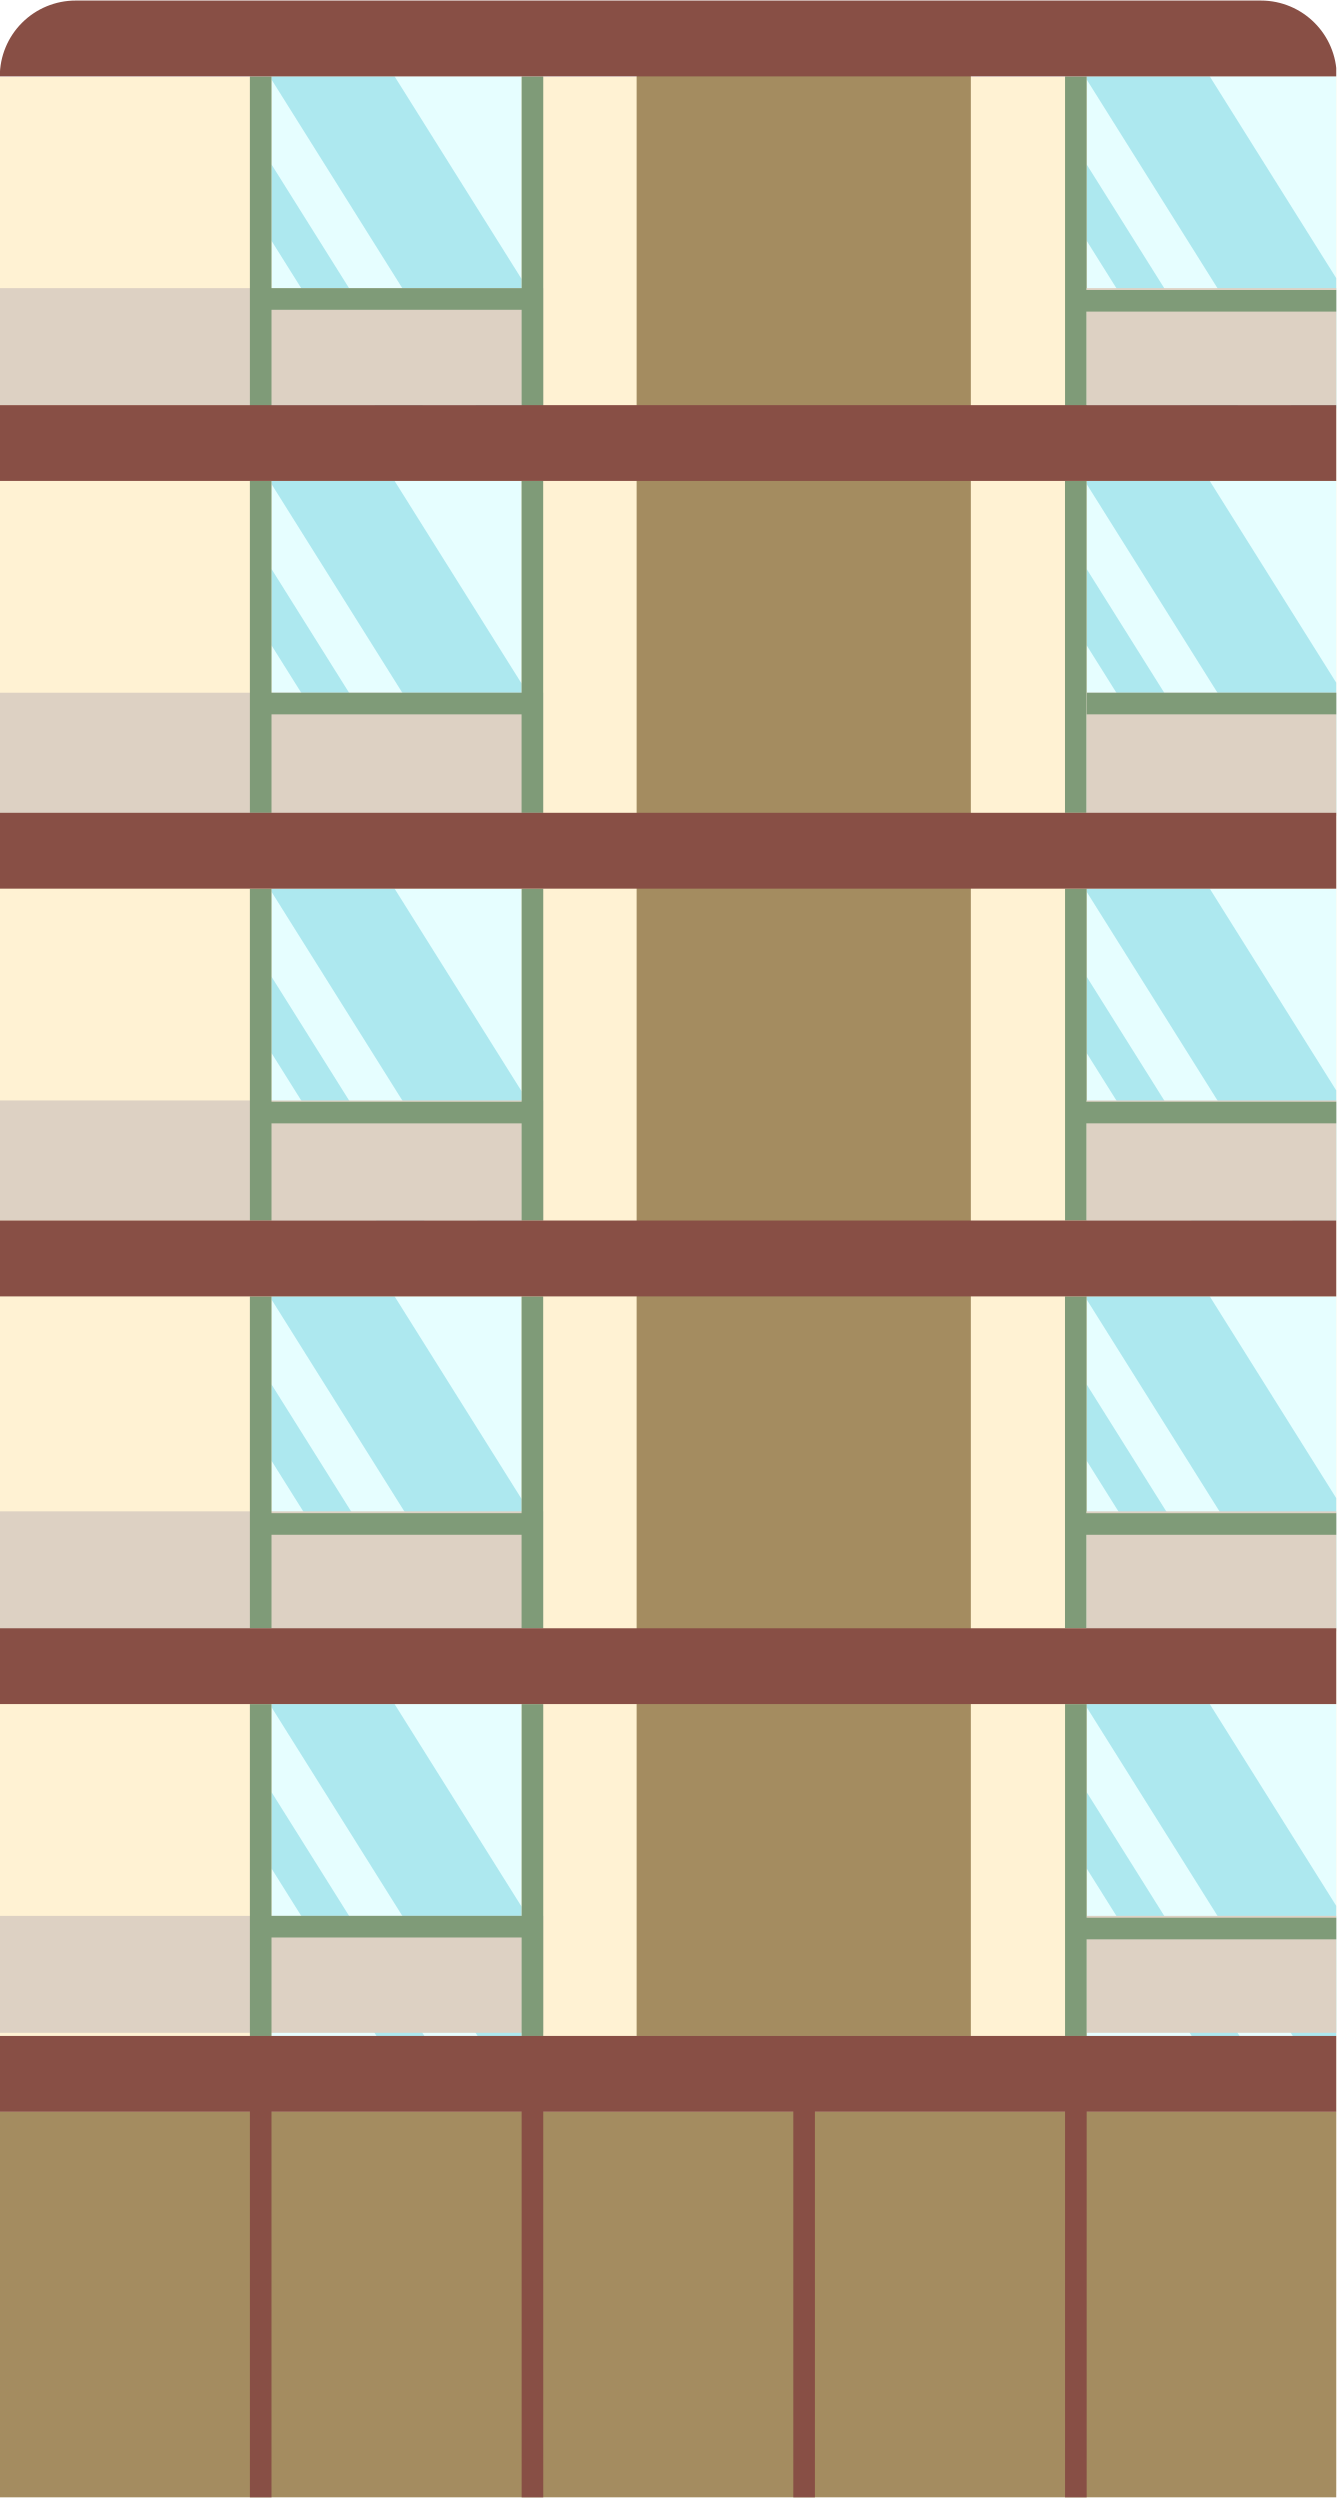
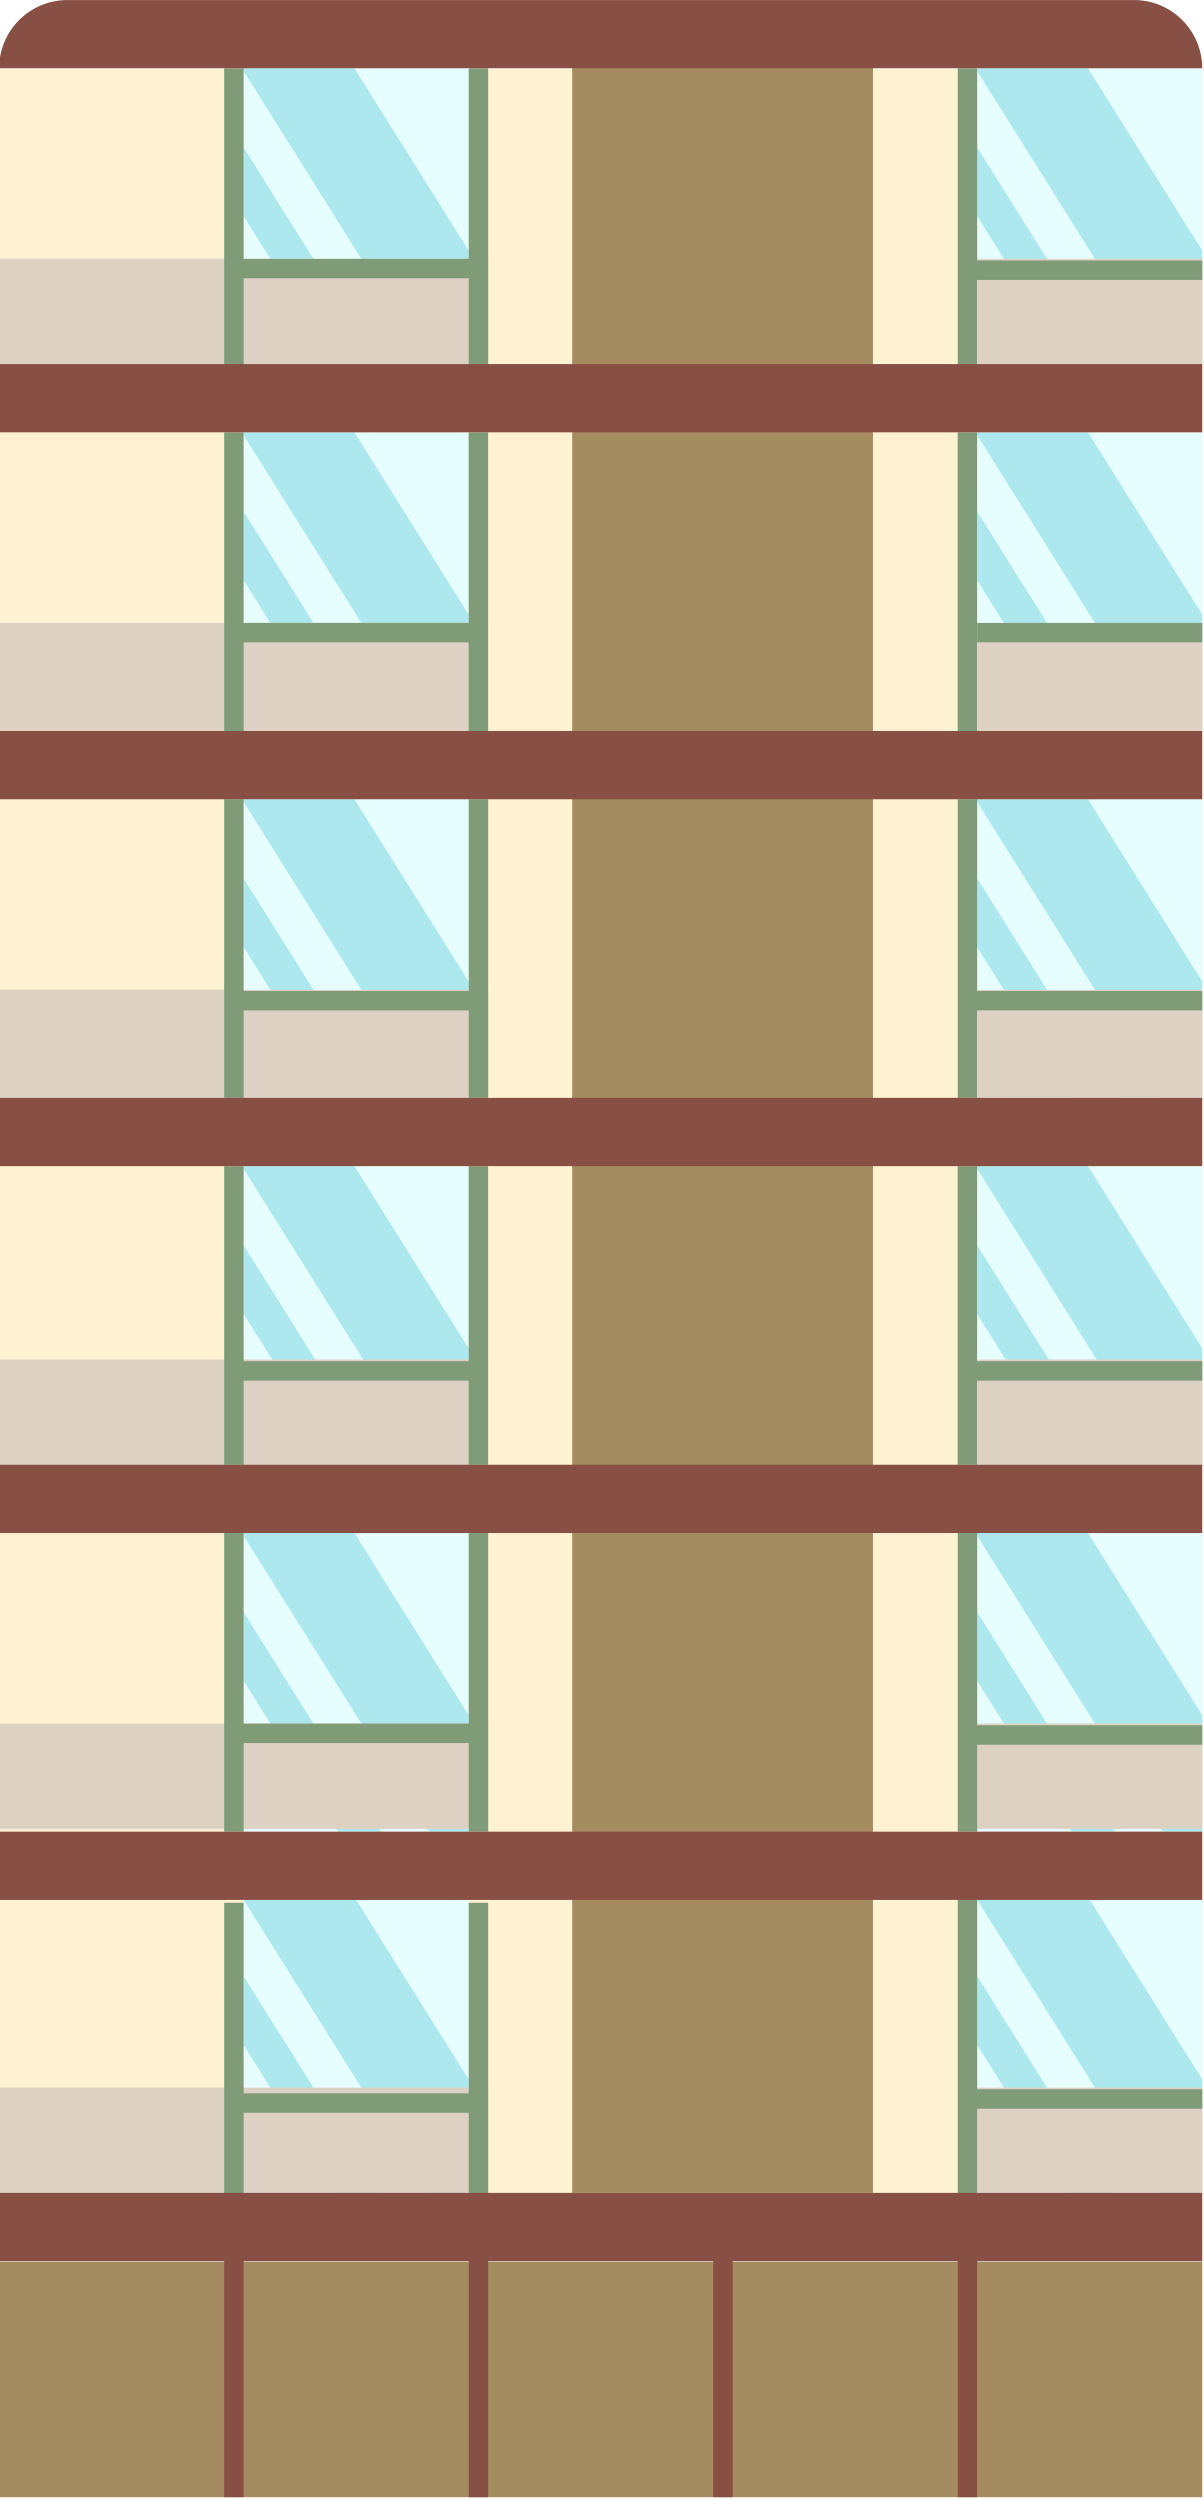
- <svg xmlns="http://www.w3.org/2000/svg" width="100%" height="100%" viewBox="0 0 423 791" version="1.1" xml:space="preserve" style="fill-rule:evenodd;clip-rule:evenodd;stroke-linejoin:round;stroke-miterlimit:2;">
-   <g transform="matrix(1,0,0,1,-13644.2,-4740.49)">
-     <g id="Artboard2" transform="matrix(1.71188,0,0,1.32355,-925.66,68.3647)">
-       <rect x="8511" y="3530" width="247" height="597" style="fill:none;" />
+ <svg xmlns="http://www.w3.org/2000/svg" width="100%" height="100%" viewBox="0 0 423 879" version="1.1" xml:space="preserve" style="fill-rule:evenodd;clip-rule:evenodd;stroke-linejoin:round;stroke-miterlimit:2;">
+   <g transform="matrix(1,0,0,1,-17981.6,-7170.92)">
+     <g id="Artboard9" transform="matrix(2.48726,0,0,2.48726,-27202,-11956.1)">
+       <rect x="18166" y="7690" width="170" height="353" style="fill:none;" />
      <clipPath id="_clip1">
-         <rect x="8511" y="3530" width="247" height="597" />
+         <rect x="18166" y="7690" width="170" height="353" />
      </clipPath>
      <g clip-path="url(#_clip1)">
-         <g transform="matrix(1.41841,0,0,1.00635,5832.37,1423.66)">
+         <g transform="matrix(0.976236,0,0,0.535507,16322.3,6569.09)">
          <g transform="matrix(0.411835,0,0,0.72776,-9.67813,1243.83)">
            <rect x="4609" y="1192" width="423" height="788" style="fill:rgb(255,242,211);" />
          </g>
          <g transform="matrix(0.0770408,0,0,0.100041,1568.79,1991.95)">
            <rect x="4609" y="1192" width="423" height="788" style="fill:rgb(230,254,255);" />
            <clipPath id="_clip2">
              <rect x="4609" y="1192" width="423" height="788" />
            </clipPath>
            <g clip-path="url(#_clip2)">
              <g transform="matrix(1.92725,0,3.35093,7.50476,-8545.79,-7933.79)">
                <rect x="4621" y="1208" width="42" height="120" style="fill:rgb(105,208,220);fill-opacity:0.45;" />
              </g>
              <g transform="matrix(5.03571,0,3.35093,7.50476,-22739,-7933.79)">
                <rect x="4621" y="1208" width="42" height="120" style="fill:rgb(105,208,220);fill-opacity:0.45;" />
              </g>
            </g>
          </g>
          <g transform="matrix(0.0770408,0,0,0.100041,1675.01,1991.95)">
            <rect x="4609" y="1192" width="423" height="788" style="fill:rgb(230,254,255);" />
            <clipPath id="_clip3">
              <rect x="4609" y="1192" width="423" height="788" />
            </clipPath>
            <g clip-path="url(#_clip3)">
              <g transform="matrix(1.92725,0,3.35093,7.50476,-8545.79,-7933.79)">
                <rect x="4621" y="1208" width="42" height="120" style="fill:rgb(105,208,220);fill-opacity:0.45;" />
              </g>
              <g transform="matrix(5.03571,0,3.35093,7.50476,-22739,-7933.79)">
                <rect x="4621" y="1208" width="42" height="120" style="fill:rgb(105,208,220);fill-opacity:0.45;" />
              </g>
            </g>
          </g>
          <g transform="matrix(0.169354,0,0,0.731023,1107.12,1223.59)">
            <rect x="4613.7" y="1283" width="418.113" height="38" style="fill:rgb(221,209,195);" />
          </g>
          <g transform="matrix(0.00665784,0,0,0.100041,1890.37,1991.95)">
            <rect x="4609" y="1192" width="423" height="788" style="fill:rgb(127,155,120);" />
          </g>
          <g transform="matrix(0.00665784,0,0,0.100041,1925.78,1991.95)">
            <rect x="4609" y="1192" width="423" height="788" style="fill:rgb(127,155,120);" />
          </g>
          <g transform="matrix(4.07675e-19,0.0121373,-0.0449296,5.01537e-18,2011.43,2105.56)">
            <rect x="4609" y="1192" width="423" height="788" style="fill:rgb(127,155,120);" />
          </g>
          <g transform="matrix(0.00665784,0,0,0.100041,1996.59,1991.95)">
            <rect x="4609" y="1192" width="423" height="788" style="fill:rgb(127,155,120);" />
          </g>
          <g transform="matrix(0.0770408,0,0,0.100041,1675.01,2088.05)">
            <rect x="4609" y="1192" width="423" height="788" style="fill:rgb(230,254,255);" />
            <clipPath id="_clip4">
              <rect x="4609" y="1192" width="423" height="788" />
            </clipPath>
            <g clip-path="url(#_clip4)">
              <g transform="matrix(1.92725,0,3.35093,7.50476,-8545.79,-7933.79)">
                <rect x="4621" y="1208" width="42" height="120" style="fill:rgb(105,208,220);fill-opacity:0.45;" />
              </g>
              <g transform="matrix(5.03571,0,3.35093,7.50476,-22739,-7933.79)">
                <rect x="4621" y="1208" width="42" height="120" style="fill:rgb(105,208,220);fill-opacity:0.45;" />
              </g>
            </g>
          </g>
          <g transform="matrix(0.0770408,0,0,0.100041,1568.79,2088.05)">
            <rect x="4609" y="1192" width="423" height="788" style="fill:rgb(230,254,255);" />
            <clipPath id="_clip5">
              <rect x="4609" y="1192" width="423" height="788" />
            </clipPath>
            <g clip-path="url(#_clip5)">
              <g transform="matrix(1.92725,0,3.35093,7.50476,-8545.79,-7933.79)">
                <rect x="4621" y="1208" width="42" height="120" style="fill:rgb(105,208,220);fill-opacity:0.45;" />
              </g>
              <g transform="matrix(5.03571,0,3.35093,7.50476,-22739,-7933.79)">
                <rect x="4621" y="1208" width="42" height="120" style="fill:rgb(105,208,220);fill-opacity:0.45;" />
              </g>
            </g>
          </g>
          <g transform="matrix(0.169354,0,0,0.770538,1107.12,1269)">
            <rect x="4613.7" y="1283" width="418.113" height="38" style="fill:rgb(221,209,195);" />
          </g>
          <g transform="matrix(0.00665784,0,0,0.100041,1890.37,2088.05)">
            <rect x="4609" y="1192" width="423" height="788" style="fill:rgb(127,155,120);" />
          </g>
          <g transform="matrix(-0.00665784,0,0,0.100041,2060.77,2088.05)">
            <rect x="4609" y="1192" width="423" height="788" style="fill:rgb(127,155,120);" />
          </g>
          <g transform="matrix(-0.00665784,0,0,0.100041,1989.96,2088.05)">
            <rect x="4609" y="1192" width="423" height="788" style="fill:rgb(127,155,120);" />
          </g>
          <g transform="matrix(0.0770408,0,0,0.100041,1568.79,2184.9)">
            <rect x="4609" y="1192" width="423" height="788" style="fill:rgb(230,254,255);" />
            <clipPath id="_clip6">
              <rect x="4609" y="1192" width="423" height="788" />
            </clipPath>
            <g clip-path="url(#_clip6)">
              <g transform="matrix(1.92725,0,3.35093,7.50476,-8545.79,-7933.79)">
                <rect x="4621" y="1208" width="42" height="120" style="fill:rgb(105,208,220);fill-opacity:0.45;" />
              </g>
              <g transform="matrix(5.03571,0,3.35093,7.50476,-22739,-7933.79)">
                <rect x="4621" y="1208" width="42" height="120" style="fill:rgb(105,208,220);fill-opacity:0.45;" />
              </g>
            </g>
          </g>
          <g transform="matrix(0.0770408,0,0,0.100041,1675.01,2184.9)">
            <rect x="4609" y="1192" width="423" height="788" style="fill:rgb(230,254,255);" />
            <clipPath id="_clip7">
              <rect x="4609" y="1192" width="423" height="788" />
            </clipPath>
            <g clip-path="url(#_clip7)">
              <g transform="matrix(1.92725,0,3.35093,7.50476,-8545.79,-7933.79)">
                <rect x="4621" y="1208" width="42" height="120" style="fill:rgb(105,208,220);fill-opacity:0.45;" />
              </g>
              <g transform="matrix(5.03571,0,3.35093,7.50476,-22739,-7933.79)">
                <rect x="4621" y="1208" width="42" height="120" style="fill:rgb(105,208,220);fill-opacity:0.45;" />
              </g>
            </g>
          </g>
          <g transform="matrix(0.169354,0,0,0.750781,1107.12,1391.2)">
            <rect x="4613.7" y="1283" width="418.113" height="38" style="fill:rgb(221,209,195);" />
          </g>
          <g transform="matrix(0.00665784,0,0,0.100041,1890.37,2184.9)">
            <rect x="4609" y="1192" width="423" height="788" style="fill:rgb(127,155,120);" />
          </g>
          <g transform="matrix(0.00665784,0,0,0.100041,1925.78,2184.9)">
            <rect x="4609" y="1192" width="423" height="788" style="fill:rgb(127,155,120);" />
          </g>
          <g transform="matrix(0.00665784,0,0,0.100041,1996.59,2184.9)">
            <rect x="4609" y="1192" width="423" height="788" style="fill:rgb(127,155,120);" />
          </g>
          <g transform="matrix(0.0770408,0,0,0.100041,1675.01,2281.75)">
            <rect x="4609" y="1192" width="423" height="788" style="fill:rgb(230,254,255);" />
            <clipPath id="_clip8">
              <rect x="4609" y="1192" width="423" height="788" />
            </clipPath>
            <g clip-path="url(#_clip8)">
              <g transform="matrix(1.92725,0,3.35093,7.50476,-8545.79,-7933.79)">
                <rect x="4621" y="1208" width="42" height="120" style="fill:rgb(105,208,220);fill-opacity:0.45;" />
              </g>
              <g transform="matrix(5.03571,0,3.35093,7.50476,-22739,-7933.79)">
                <rect x="4621" y="1208" width="42" height="120" style="fill:rgb(105,208,220);fill-opacity:0.45;" />
              </g>
            </g>
          </g>
          <g transform="matrix(0.0770408,0,0,0.100041,1568.79,2281.75)">
            <rect x="4609" y="1192" width="423" height="788" style="fill:rgb(230,254,255);" />
            <clipPath id="_clip9">
              <rect x="4609" y="1192" width="423" height="788" />
            </clipPath>
            <g clip-path="url(#_clip9)">
              <g transform="matrix(1.92725,0,3.35093,7.50476,-8545.79,-7933.79)">
                <rect x="4621" y="1208" width="42" height="120" style="fill:rgb(105,208,220);fill-opacity:0.45;" />
              </g>
              <g transform="matrix(5.03571,0,3.35093,7.50476,-22739,-7933.79)">
                <rect x="4621" y="1208" width="42" height="120" style="fill:rgb(105,208,220);fill-opacity:0.45;" />
              </g>
            </g>
          </g>
          <g transform="matrix(0.169354,0,0,0.750781,1107.12,1488.8)">
            <rect x="4613.7" y="1283" width="418.113" height="38" style="fill:rgb(221,209,195);" />
          </g>
          <g transform="matrix(0.0770408,0,0,0.100041,1568.79,2378.6)">
            <rect x="4609" y="1192" width="423" height="788" style="fill:rgb(230,254,255);" />
            <clipPath id="_clip10">
              <rect x="4609" y="1192" width="423" height="788" />
            </clipPath>
            <g clip-path="url(#_clip10)">
              <g transform="matrix(1.92725,0,3.35093,7.50476,-8545.79,-7933.79)">
                <rect x="4621" y="1208" width="42" height="120" style="fill:rgb(105,208,220);fill-opacity:0.45;" />
              </g>
              <g transform="matrix(5.03571,0,3.35093,7.50476,-22739,-7933.79)">
                <rect x="4621" y="1208" width="42" height="120" style="fill:rgb(105,208,220);fill-opacity:0.45;" />
              </g>
            </g>
          </g>
          <g transform="matrix(0.00665784,0,0,0.100041,1890.37,2281.75)">
            <rect x="4609" y="1192" width="423" height="788" style="fill:rgb(127,155,120);" />
          </g>
          <g transform="matrix(-0.00665784,0,0,0.100041,2060.77,2281.75)">
            <rect x="4609" y="1192" width="423" height="788" style="fill:rgb(127,155,120);" />
          </g>
          <g transform="matrix(-0.00665784,0,0,0.100041,1989.96,2281.75)">
            <rect x="4609" y="1192" width="423" height="788" style="fill:rgb(127,155,120);" />
          </g>
          <g transform="matrix(0.0770408,0,0,0.100041,1675.01,2378.6)">
            <rect x="4609" y="1192" width="423" height="788" style="fill:rgb(230,254,255);" />
            <clipPath id="_clip11">
              <rect x="4609" y="1192" width="423" height="788" />
            </clipPath>
            <g clip-path="url(#_clip11)">
              <g transform="matrix(1.92725,0,3.35093,7.50476,-8545.79,-7933.79)">
                <rect x="4621" y="1208" width="42" height="120" style="fill:rgb(105,208,220);fill-opacity:0.45;" />
              </g>
              <g transform="matrix(5.03571,0,3.35093,7.50476,-22739,-7933.79)">
                <rect x="4621" y="1208" width="42" height="120" style="fill:rgb(105,208,220);fill-opacity:0.45;" />
              </g>
            </g>
          </g>
          <g transform="matrix(0.169354,0,0,0.731023,1107.12,1610.25)">
            <rect x="4613.7" y="1283" width="418.113" height="38" style="fill:rgb(221,209,195);" />
          </g>
          <g transform="matrix(0.0779412,0,0,0.731023,1670.49,1223.59)">
            <rect x="4613.7" y="1283" width="418.113" height="38" style="fill:rgb(221,209,195);" />
          </g>
          <g transform="matrix(0.0779412,0,0,0.770538,1670.49,1269)">
            <rect x="4613.7" y="1283" width="418.113" height="38" style="fill:rgb(221,209,195);" />
          </g>
          <g transform="matrix(0.0779412,0,0,0.750781,1670.49,1391.2)">
            <rect x="4613.7" y="1283" width="418.113" height="38" style="fill:rgb(221,209,195);" />
          </g>
          <g transform="matrix(0.0779412,0,0,0.750781,1670.49,1488.8)">
            <rect x="4613.7" y="1283" width="418.113" height="38" style="fill:rgb(221,209,195);" />
          </g>
          <g transform="matrix(0.0779412,0,0,0.731023,1670.49,1610.25)">
            <rect x="4613.7" y="1283" width="418.113" height="38" style="fill:rgb(221,209,195);" />
          </g>
          <g transform="matrix(0.00665784,0,0,0.100041,1890.37,2378.6)">
            <rect x="4609" y="1192" width="423" height="788" style="fill:rgb(127,155,120);" />
          </g>
          <g transform="matrix(0.00665784,0,0,0.100041,1925.78,2378.6)">
            <rect x="4609" y="1192" width="423" height="788" style="fill:rgb(127,155,120);" />
          </g>
          <g transform="matrix(0.00665784,0,0,0.100041,1996.59,2378.6)">
            <rect x="4609" y="1192" width="423" height="788" style="fill:rgb(127,155,120);" />
          </g>
-           <g transform="matrix(0.411835,0,0,-0.116238,-9.67813,2824.85)">
+           <g transform="matrix(0.411835,-1.41812e-16,3.21669e-18,-0.0789292,-9.67813,2846.45)">
            <rect x="4609" y="1192" width="423" height="788" style="fill:rgb(164,140,96);" />
          </g>
-           <g transform="matrix(0.00665784,0,0,0.132435,1890.37,2424.07)">
-             <rect x="4609" y="1192" width="423" height="788" style="fill:rgb(136,79,69);" />
-           </g>
-           <g transform="matrix(0.00665784,0,0,0.132435,1925.78,2424.07)">
-             <rect x="4609" y="1192" width="423" height="788" style="fill:rgb(136,79,69);" />
-           </g>
-           <g transform="matrix(0.00665784,0,0,0.132435,1961.18,2424.07)">
-             <rect x="4609" y="1192" width="423" height="788" style="fill:rgb(136,79,69);" />
-           </g>
-           <g transform="matrix(0.00665784,0,0,0.132435,1996.59,2424.07)">
+           <g transform="matrix(0.00665784,0,0,0.079882,1890.37,2594.2)">
+             <rect x="4609" y="1192" width="423" height="788" style="fill:rgb(136,79,69);" />
+           </g>
+           <g transform="matrix(0.00665784,0,0,0.079882,1925.78,2594.2)">
+             <rect x="4609" y="1192" width="423" height="788" style="fill:rgb(136,79,69);" />
+           </g>
+           <g transform="matrix(0.00665784,0,0,0.079882,1961.18,2594.2)">
+             <rect x="4609" y="1192" width="423" height="788" style="fill:rgb(136,79,69);" />
+           </g>
+           <g transform="matrix(0.00665784,0,0,0.079882,1996.59,2594.2)">
            <rect x="4609" y="1192" width="423" height="788" style="fill:rgb(136,79,69);" />
          </g>
          <g transform="matrix(4.07675e-19,0.0121373,-0.0449296,5.01537e-18,2011.43,2201.66)">
            <rect x="4609" y="1192" width="423" height="788" style="fill:rgb(127,155,120);" />
          </g>
          <g transform="matrix(4.07675e-19,0.0121373,-0.0440361,4.91563e-18,2115.17,2105.99)">
            <rect x="4609" y="1192" width="423" height="788" style="fill:rgb(127,155,120);" />
          </g>
          <g transform="matrix(4.07675e-19,0.0121373,-0.0449296,5.01537e-18,2011.43,2298.82)">
            <rect x="4609" y="1192" width="423" height="788" style="fill:rgb(127,155,120);" />
          </g>
          <g transform="matrix(4.07675e-19,0.0121373,-0.0440361,4.91563e-18,2115.17,2298.82)">
            <rect x="4609" y="1192" width="423" height="788" style="fill:rgb(127,155,120);" />
          </g>
          <g transform="matrix(4.07675e-19,0.0121373,-0.0449296,5.01537e-18,2011.43,2492.21)">
            <rect x="4609" y="1192" width="423" height="788" style="fill:rgb(127,155,120);" />
          </g>
          <g transform="matrix(4.07675e-19,0.0121373,-0.0440361,4.91563e-18,2115.17,2492.65)">
            <rect x="4609" y="1192" width="423" height="788" style="fill:rgb(127,155,120);" />
          </g>
+           <g transform="matrix(0.0770408,0,0,0.100041,1568.79,2474.7)">
+             <rect x="4609" y="1192" width="423" height="788" style="fill:rgb(230,254,255);" />
+             <clipPath id="_clip12">
+               <rect x="4609" y="1192" width="423" height="788" />
+             </clipPath>
+             <g clip-path="url(#_clip12)">
+               <g transform="matrix(1.92725,0,3.35093,7.50476,-8545.79,-7933.79)">
+                 <rect x="4621" y="1208" width="42" height="120" style="fill:rgb(105,208,220);fill-opacity:0.45;" />
+               </g>
+               <g transform="matrix(5.03571,0,3.35093,7.50476,-22739,-7933.79)">
+                 <rect x="4621" y="1208" width="42" height="120" style="fill:rgb(105,208,220);fill-opacity:0.45;" />
+               </g>
+             </g>
+           </g>
+           <g transform="matrix(0.0770408,0,0,0.100041,1675.01,2474.7)">
+             <rect x="4609" y="1192" width="423" height="788" style="fill:rgb(230,254,255);" />
+             <clipPath id="_clip13">
+               <rect x="4609" y="1192" width="423" height="788" />
+             </clipPath>
+             <g clip-path="url(#_clip13)">
+               <g transform="matrix(1.92725,0,3.35093,7.50476,-8545.79,-7933.79)">
+                 <rect x="4621" y="1208" width="42" height="120" style="fill:rgb(105,208,220);fill-opacity:0.45;" />
+               </g>
+               <g transform="matrix(5.03571,0,3.35093,7.50476,-22739,-7933.79)">
+                 <rect x="4621" y="1208" width="42" height="120" style="fill:rgb(105,208,220);fill-opacity:0.45;" />
+               </g>
+             </g>
+           </g>
+           <g transform="matrix(0.169354,0,0,0.731023,1107.12,1706.35)">
+             <rect x="4613.7" y="1283" width="418.113" height="38" style="fill:rgb(221,209,195);" />
+           </g>
+           <g transform="matrix(0.0779412,0,0,0.731023,1670.49,1706.35)">
+             <rect x="4613.7" y="1283" width="418.113" height="38" style="fill:rgb(221,209,195);" />
+           </g>
+           <g transform="matrix(0.00665784,0,0,0.100041,1996.59,2474.7)">
+             <rect x="4609" y="1192" width="423" height="788" style="fill:rgb(127,155,120);" />
+           </g>
+           <g transform="matrix(4.07675e-19,0.0121373,-0.0440361,4.91563e-18,2115.17,2588.74)">
+             <rect x="4609" y="1192" width="423" height="788" style="fill:rgb(127,155,120);" />
+           </g>
          <g transform="matrix(4.07675e-19,0.0121373,-0.0413556,4.61642e-18,2111.97,2201.66)">
            <rect x="4609" y="1192" width="423" height="788" style="fill:rgb(127,155,120);" />
          </g>
          <g transform="matrix(4.07675e-19,0.0121373,-0.0449296,5.01537e-18,2011.43,2396.55)">
            <rect x="4609" y="1192" width="423" height="788" style="fill:rgb(127,155,120);" />
          </g>
          <g transform="matrix(4.07675e-19,0.0121373,-0.0431426,4.81589e-18,2114.1,2396.55)">
            <rect x="4609" y="1192" width="423" height="788" style="fill:rgb(127,155,120);" />
          </g>
-           <g transform="matrix(0.262342,0,0,4.48303,1125.66,-3345.4)">
+           <g transform="matrix(0.262342,0,0,5.39985,1125.66,-4461.17)">
            <rect x="3224" y="1217" width="166" height="104" style="fill:rgb(164,140,96);" />
          </g>
          <g transform="matrix(0.411835,0,0,0.0228664,-9.67813,2162.02)">
            <rect x="4609" y="1192" width="423" height="788" style="fill:rgb(136,79,69);" />
          </g>
          <g transform="matrix(0.411835,0,0,0.0228664,-9.67813,2258.87)">
            <rect x="4609" y="1192" width="423" height="788" style="fill:rgb(136,79,69);" />
          </g>
          <g transform="matrix(0.411835,0,0,0.0228664,-9.67813,2355.72)">
            <rect x="4609" y="1192" width="423" height="788" style="fill:rgb(136,79,69);" />
          </g>
          <g transform="matrix(0.411835,0,0,0.0228664,-9.67813,2452.57)">
            <rect x="4609" y="1192" width="423" height="788" style="fill:rgb(136,79,69);" />
          </g>
          <g transform="matrix(0.411835,0,0,0.0228664,-9.67813,2549.42)">
            <rect x="4609" y="1192" width="423" height="788" style="fill:rgb(136,79,69);" />
          </g>
          <g transform="matrix(0.411835,0,0,0.0228664,-9.67813,2065.92)">
-             <path d="M5032,1980C5032,1544.8 5021.26,1192 5008,1192C4933.6,1192 4707.39,1192 4633,1192C4626.63,1192 4620.53,1275.01 4616.03,1422.78C4611.53,1570.55 4609,1770.96 4609,1979.93C4609,1979.98 4609,1980 4609,1980L5032,1980C5032,1980 5032,1980 5032,1980Z" style="fill:rgb(136,79,69);" />
+             <path d="M5032,1979.93C5032,1770.96 5029.47,1570.55 5024.97,1422.78C5020.47,1275.01 5014.37,1192 5008,1192C4933.61,1192 4707.39,1192 4633,1192C4626.63,1192 4620.53,1275.01 4616.03,1422.78C4611.53,1570.55 4609,1770.96 4609,1979.93C4609,1979.98 4609,1980 4609,1980L5032,1980C5032,1980 5032,1979.98 5032,1979.93Z" style="fill:rgb(136,79,69);" />
+           </g>
+           <g transform="matrix(0.00665784,0,0,0.100041,1890.37,2476.2)">
+             <rect x="4609" y="1192" width="423" height="788" style="fill:rgb(127,155,120);" />
+           </g>
+           <g transform="matrix(0.00665784,0,0,0.100041,1925.78,2476.2)">
+             <rect x="4609" y="1192" width="423" height="788" style="fill:rgb(127,155,120);" />
+           </g>
+           <g transform="matrix(4.07675e-19,0.0121373,-0.0449296,5.01537e-18,2011.43,2589.81)">
+             <rect x="4609" y="1192" width="423" height="788" style="fill:rgb(127,155,120);" />
+           </g>
+           <g transform="matrix(0.411835,0,0,0.0228664,-9.67813,2644.77)">
+             <rect x="4609" y="1192" width="423" height="788" style="fill:rgb(136,79,69);" />
          </g>
        </g>
      </g>
    </g>
  </g>
</svg>
